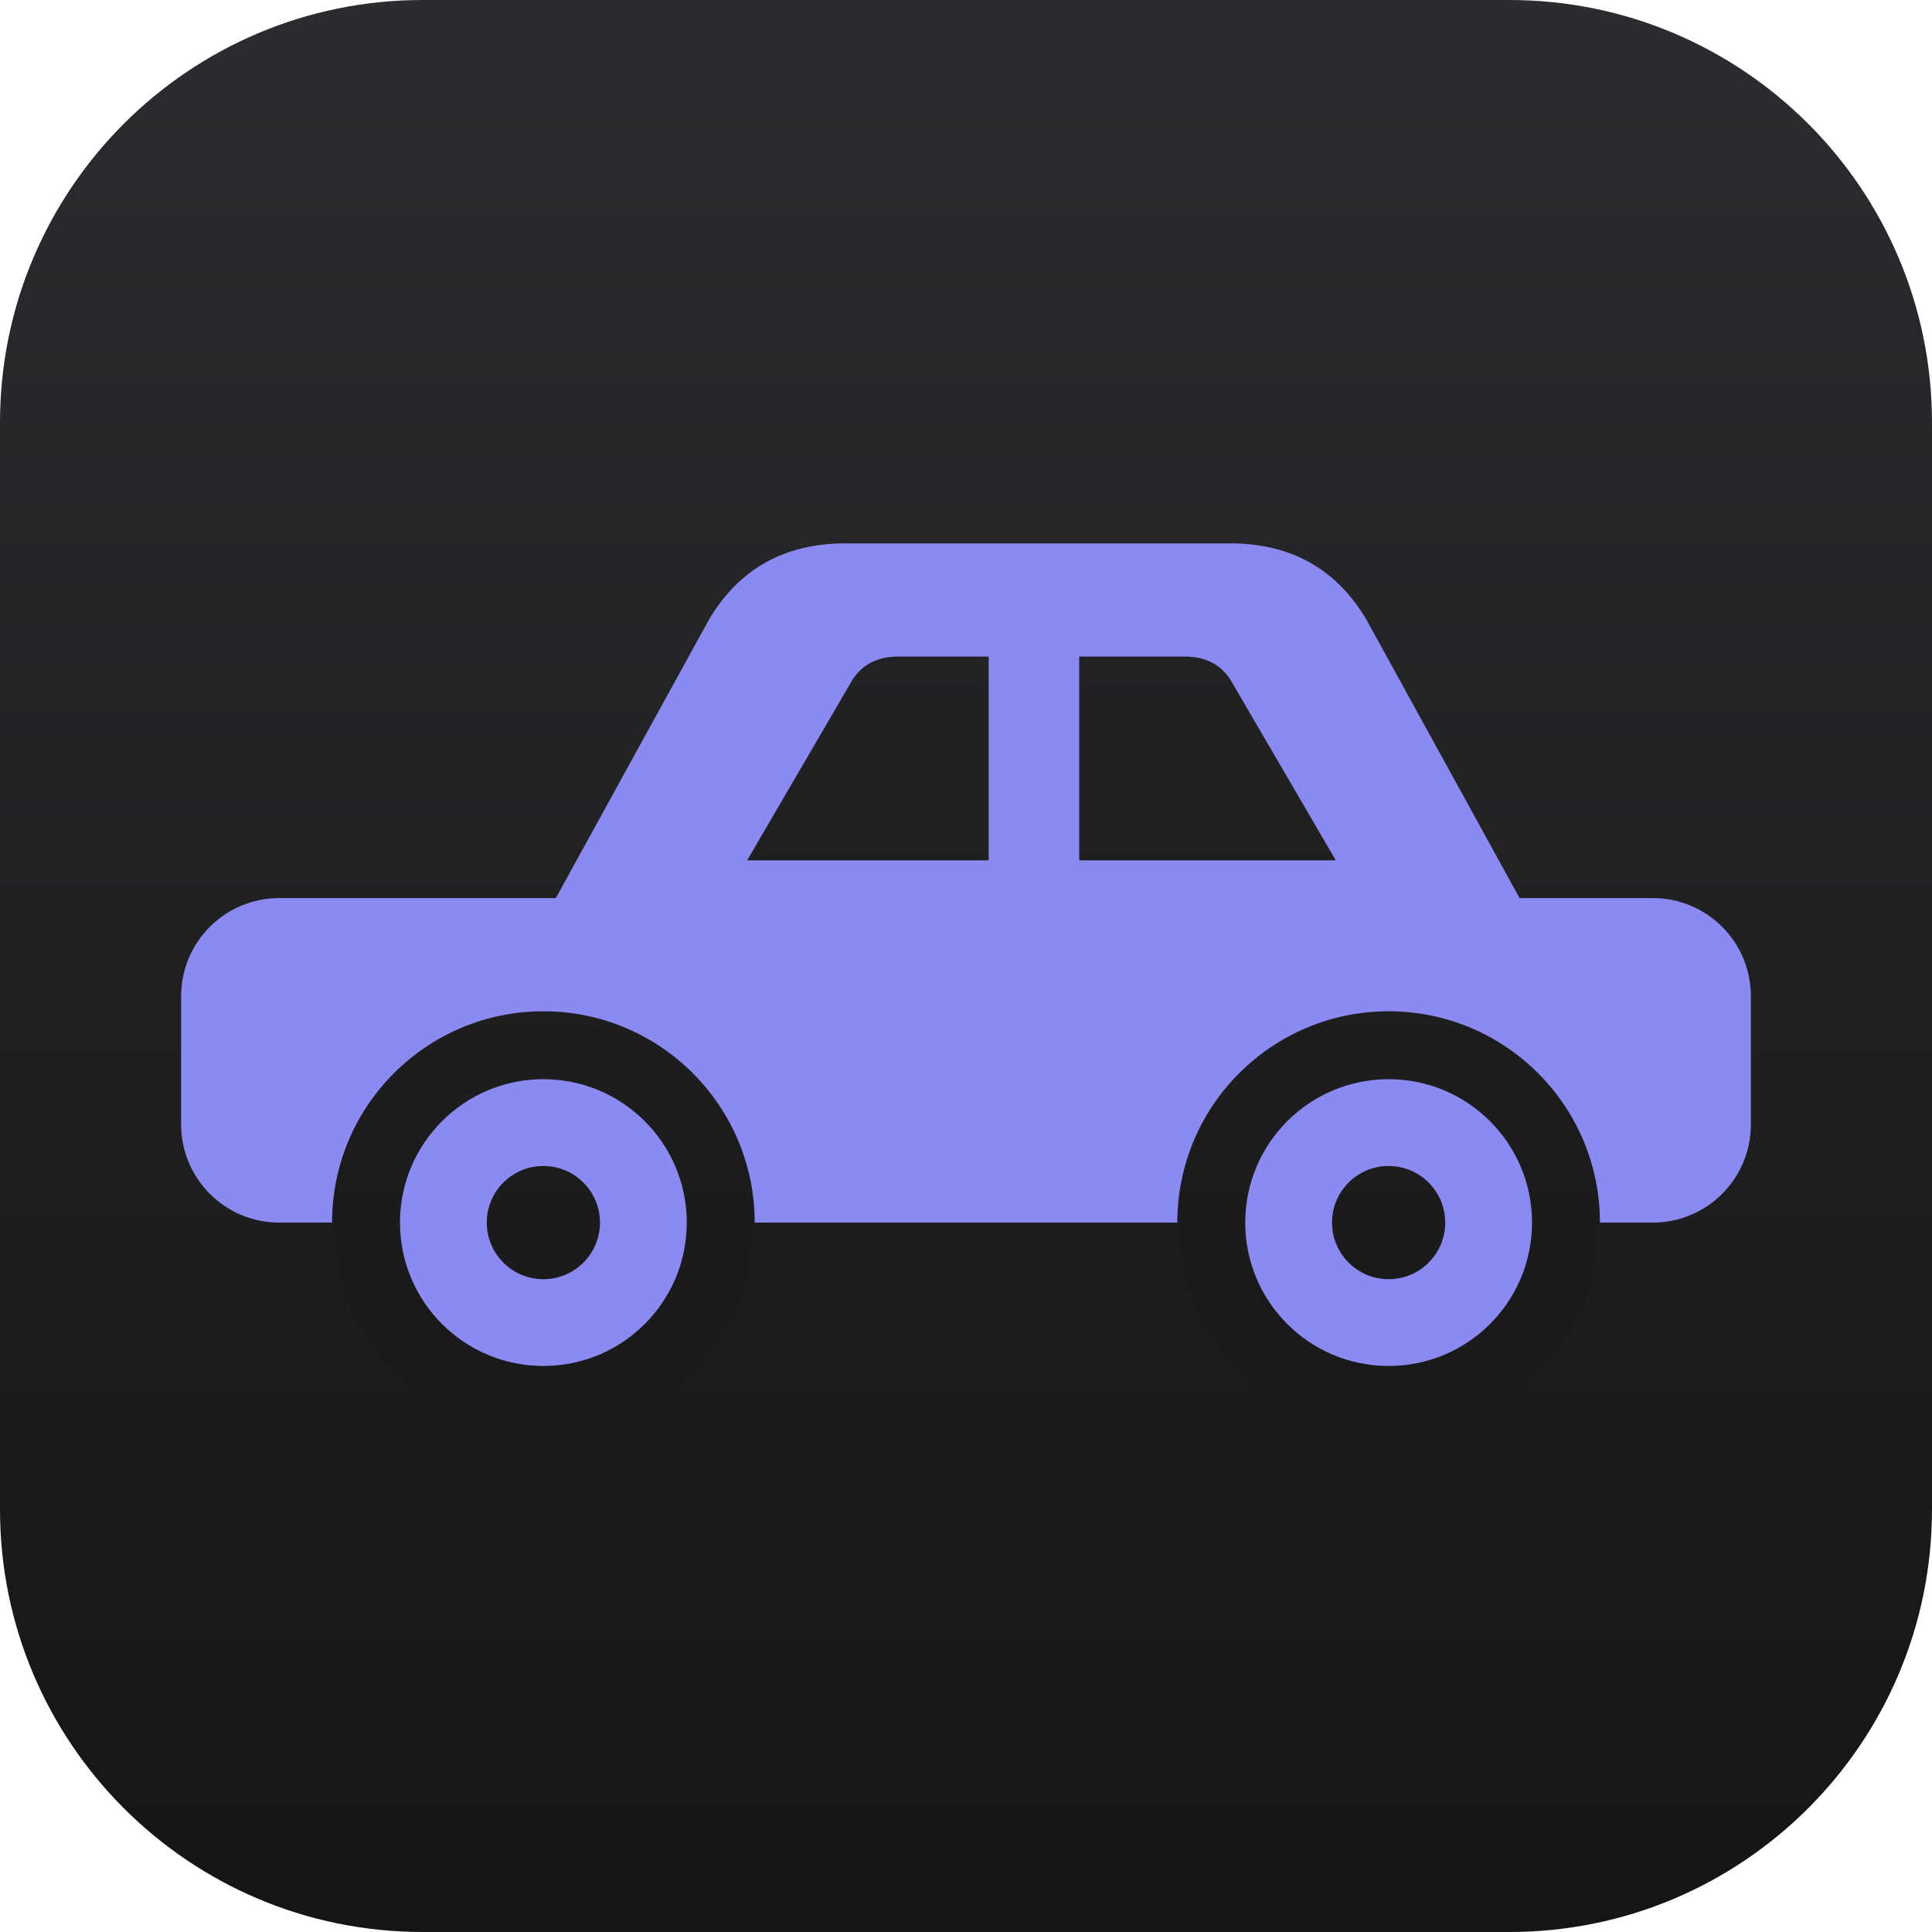
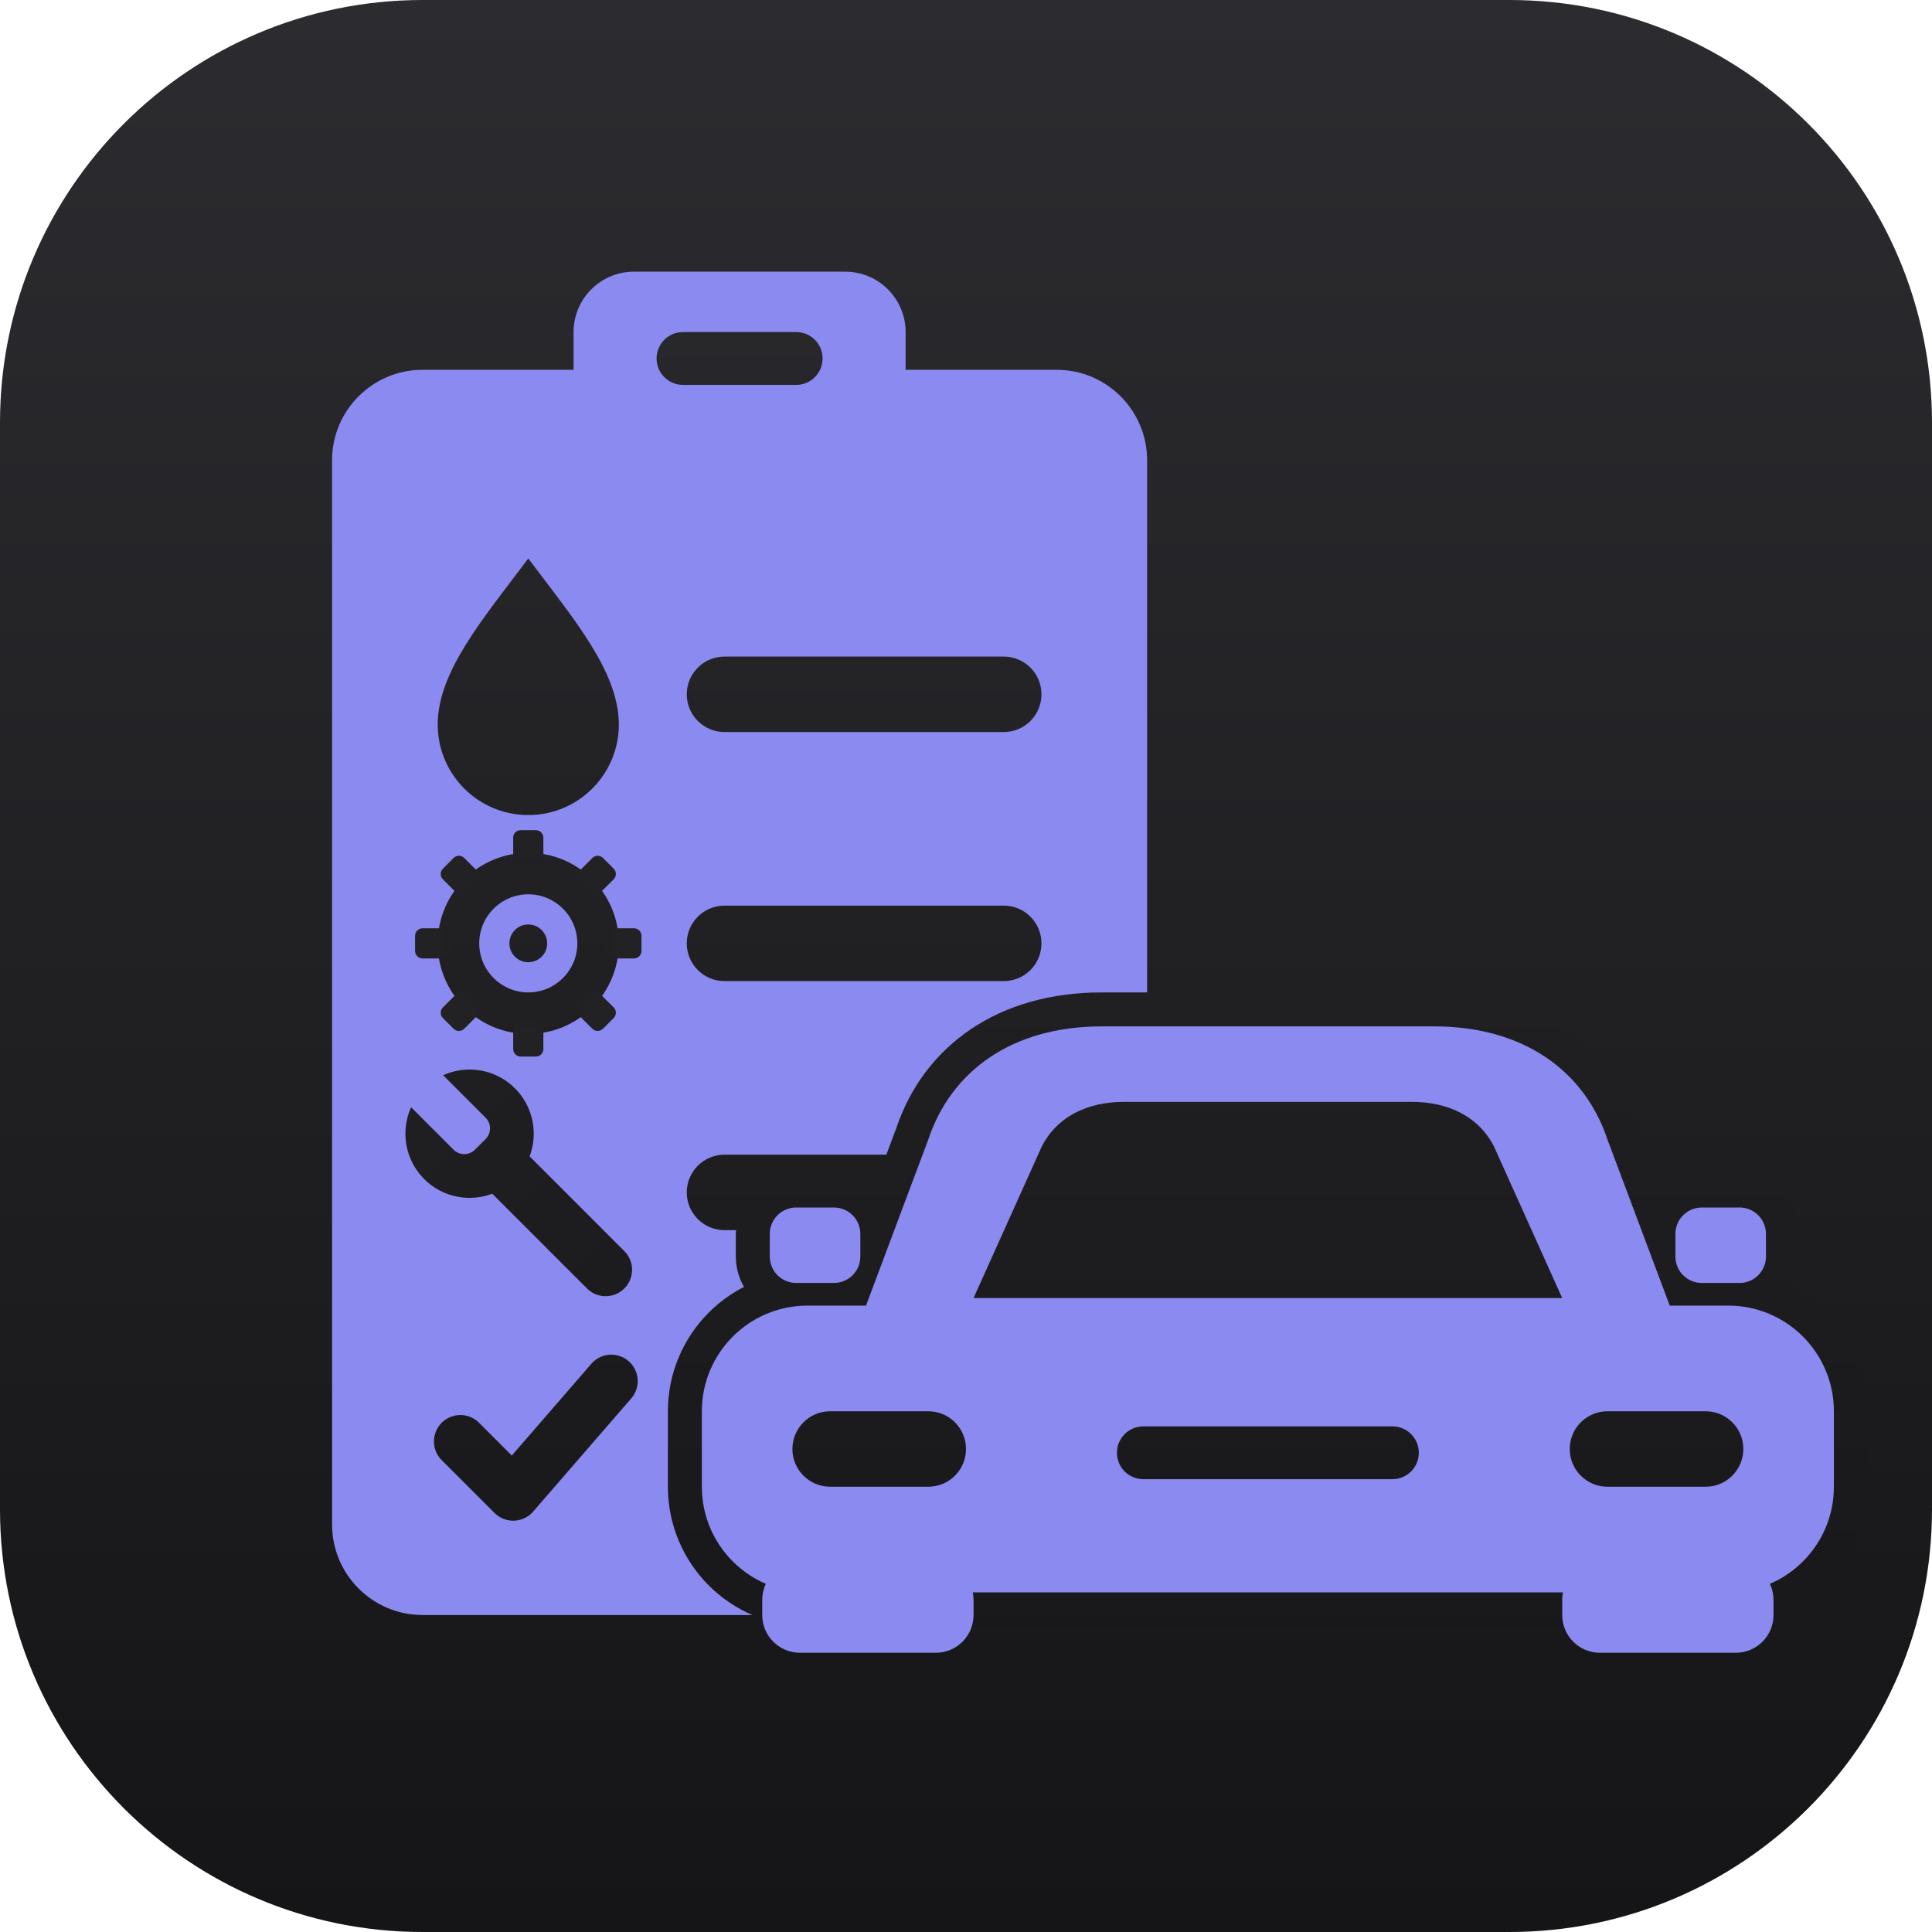
<svg xmlns="http://www.w3.org/2000/svg" width="512" height="512" viewBox="0 0 512 512">
  <defs>
    <linearGradient id="bg" gradientUnits="userSpaceOnUse" x1="0" y1="0" x2="0" y2="512">
      <stop offset="0" stop-color="#2C2C30" />
      <stop offset="1" stop-color="#151517" />
    </linearGradient>
  </defs>
  <rect width="512" height="512" rx="112" fill="url(#bg)" />
-   <g transform="translate(256 256) scale(1) translate(-256 -308)">
-     <rect x="48" y="290" width="416" height="86" rx="26" fill="#8A8AF0" />
-     <path fill="#8A8AF0" d="M144 296 L188 216 Q200 196 224 196 L326 196 Q350 196 362 216 L406 296 Z" />
-     <path fill="url(#bg)" d="M198 280 L226 232 Q230 226 238 226 L262 226 L262 280 Z" />
-     <path fill="url(#bg)" d="M286 226 L314 226 Q322 226 326 232 L354 280 L286 280 Z" />
-     <circle cx="144" cy="376" r="56" fill="url(#bg)" />
-     <circle cx="144" cy="376" r="38" fill="#8A8AF0" />
-     <circle cx="144" cy="376" r="15" fill="url(#bg)" />
-     <circle cx="368" cy="376" r="56" fill="url(#bg)" />
-     <circle cx="368" cy="376" r="38" fill="#8A8AF0" />
-     <circle cx="368" cy="376" r="15" fill="url(#bg)" />
+   <g transform="translate(256 256) scale(1) translate(-256 -256)">
+     <g transform="translate(-4 -6)">
+       <rect x="92" y="104" width="216" height="330" rx="24" fill="#8A8AF0" />
+       <rect x="156" y="78" width="88" height="48" rx="16" fill="#8A8AF0" />
+       <rect x="178" y="94" width="44" height="14" rx="7" fill="url(#bg)" />
+       <path fill="url(#bg)" d="M144 154 C156 170 168 184 168 198 A24 24 0 0 1 120 198 C120 184 132 170 144 154 Z" />
+       <rect x="186" y="180" width="94" height="20" rx="10" fill="url(#bg)" />
+       <circle cx="144" cy="256" r="24" fill="url(#bg)" />
+       <rect x="140" y="226" width="8" height="10" rx="2" fill="url(#bg)" transform="rotate(0 144 256)" />
+       <rect x="140" y="226" width="8" height="10" rx="2" fill="url(#bg)" transform="rotate(45 144 256)" />
+       <rect x="140" y="226" width="8" height="10" rx="2" fill="url(#bg)" transform="rotate(90 144 256)" />
+       <rect x="140" y="226" width="8" height="10" rx="2" fill="url(#bg)" transform="rotate(135 144 256)" />
+       <rect x="140" y="226" width="8" height="10" rx="2" fill="url(#bg)" transform="rotate(180 144 256)" />
+       <rect x="140" y="226" width="8" height="10" rx="2" fill="url(#bg)" transform="rotate(225 144 256)" />
+       <rect x="140" y="226" width="8" height="10" rx="2" fill="url(#bg)" transform="rotate(270 144 256)" />
+       <rect x="140" y="226" width="8" height="10" rx="2" fill="url(#bg)" transform="rotate(315 144 256)" />
+       <circle cx="144" cy="256" r="13" fill="#8A8AF0" />
+       <circle cx="144" cy="256" r="5" fill="url(#bg)" />
+       <rect x="186" y="246" width="94" height="20" rx="10" fill="url(#bg)" />
+       <g transform="rotate(-45 144 322)">
+         <rect x="137" y="306" width="14" height="52" rx="7" fill="url(#bg)" />
+         <circle cx="144" cy="300" r="17" fill="url(#bg)" />
+         <rect x="138" y="278" width="12" height="26" rx="4" fill="#8A8AF0" />
+       </g>
+       <rect x="186" y="312" width="94" height="20" rx="10" fill="url(#bg)" />
+       <path d="M126 388 L140 402 L166 372" fill="none" stroke="url(#bg)" stroke-width="14" stroke-linecap="round" stroke-linejoin="round" />
+       <rect x="186" y="378" width="94" height="20" rx="10" fill="url(#bg)" />
+       <g stroke="url(#bg)" stroke-width="18" stroke-linejoin="round">
+         <path fill="#8A8AF0" d="M226 372 L250 308 C256 290 272 278 296 278 L384 278 C408 278 424 290 430 308 L454 372 Z" />
+         <rect x="190" y="352" width="300" height="76" rx="28" fill="#8A8AF0" />
+         <rect x="208" y="326" width="24" height="20" rx="7" fill="#8A8AF0" />
+         <rect x="448" y="326" width="24" height="20" rx="7" fill="#8A8AF0" />
+       </g>
+       <path fill="#8A8AF0" d="M226 372 L250 308 C256 290 272 278 296 278 L384 278 C408 278 424 290 430 308 L454 372 Z" />
+       <rect x="208" y="326" width="24" height="20" rx="7" fill="#8A8AF0" />
+       <rect x="448" y="326" width="24" height="20" rx="7" fill="#8A8AF0" />
+       <rect x="190" y="352" width="300" height="76" rx="28" fill="#8A8AF0" />
+       <path fill="url(#bg)" d="M262 350 L280 310 C284 302 292 298 302 298 L378 298 C388 298 396 302 400 310 L418 350 Z" />
+       <rect x="214" y="380" width="46" height="20" rx="10" fill="url(#bg)" />
+       <rect x="420" y="380" width="46" height="20" rx="10" fill="url(#bg)" />
+       <rect x="300" y="384" width="80" height="14" rx="7" fill="url(#bg)" />
+       <rect x="206" y="420" width="56" height="24" rx="10" fill="#8A8AF0" />
+       <rect x="418" y="420" width="56" height="24" rx="10" fill="#8A8AF0" />
+     </g>
  </g>
</svg>
